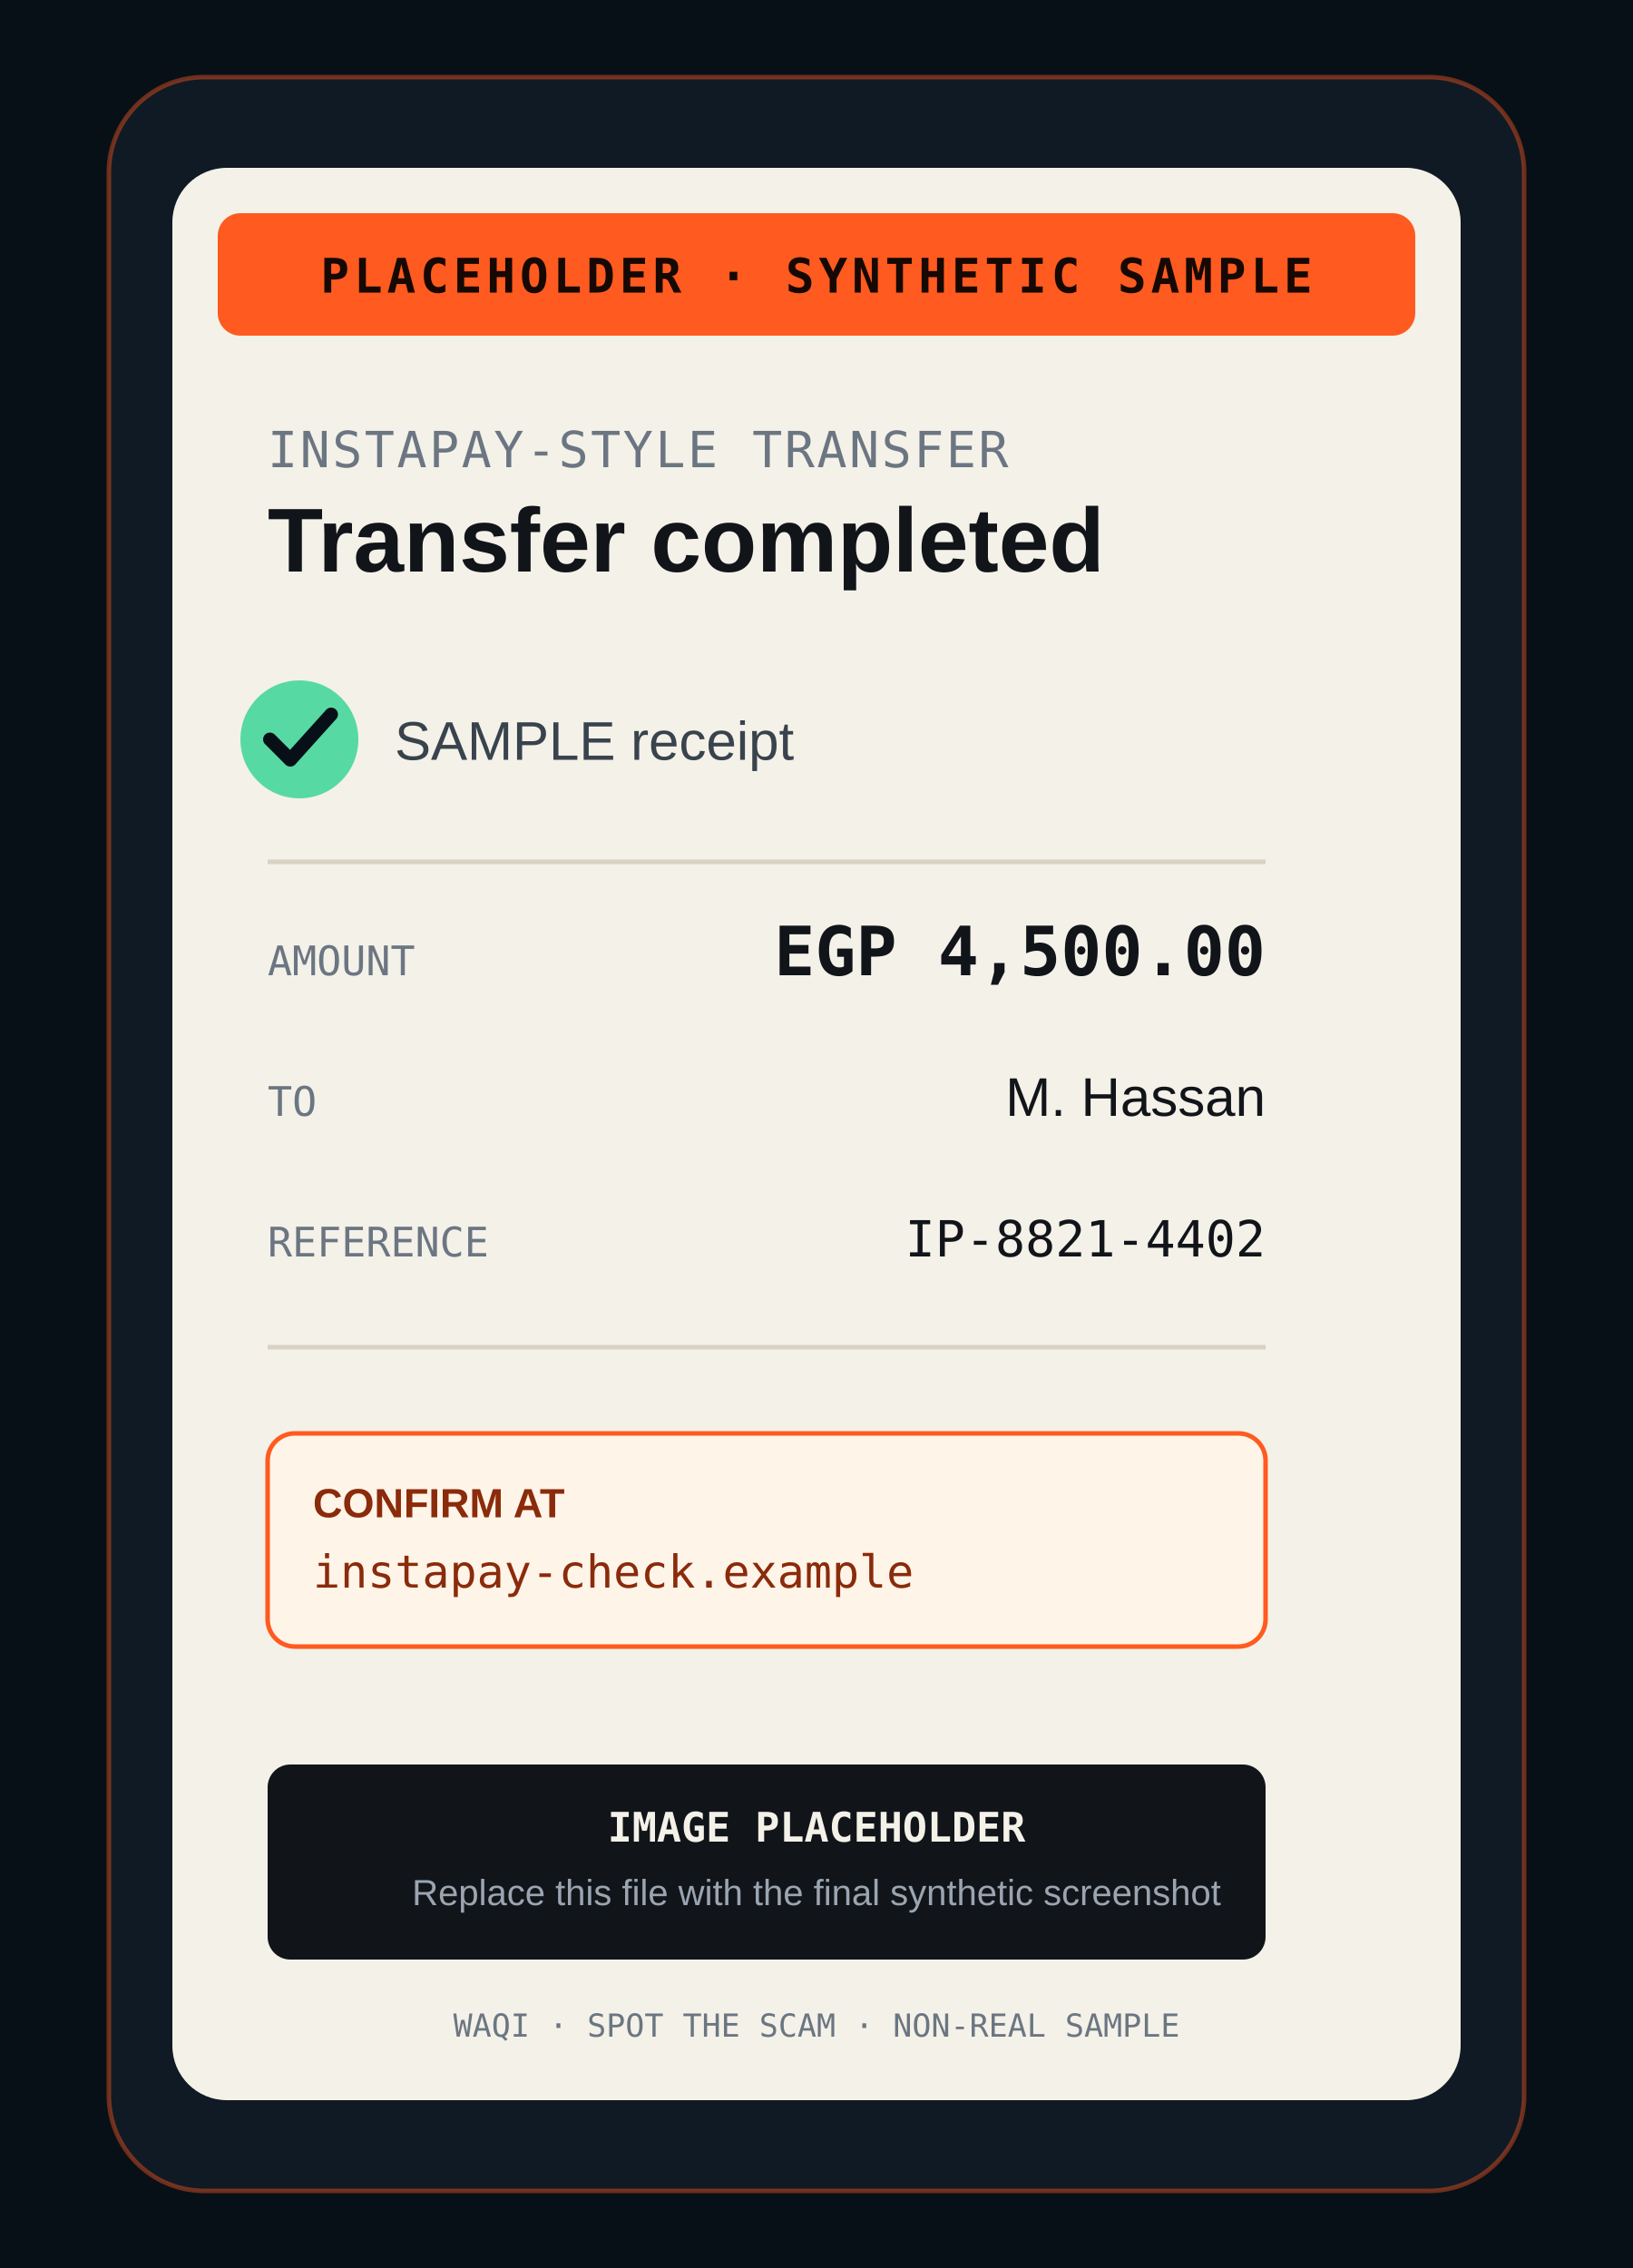
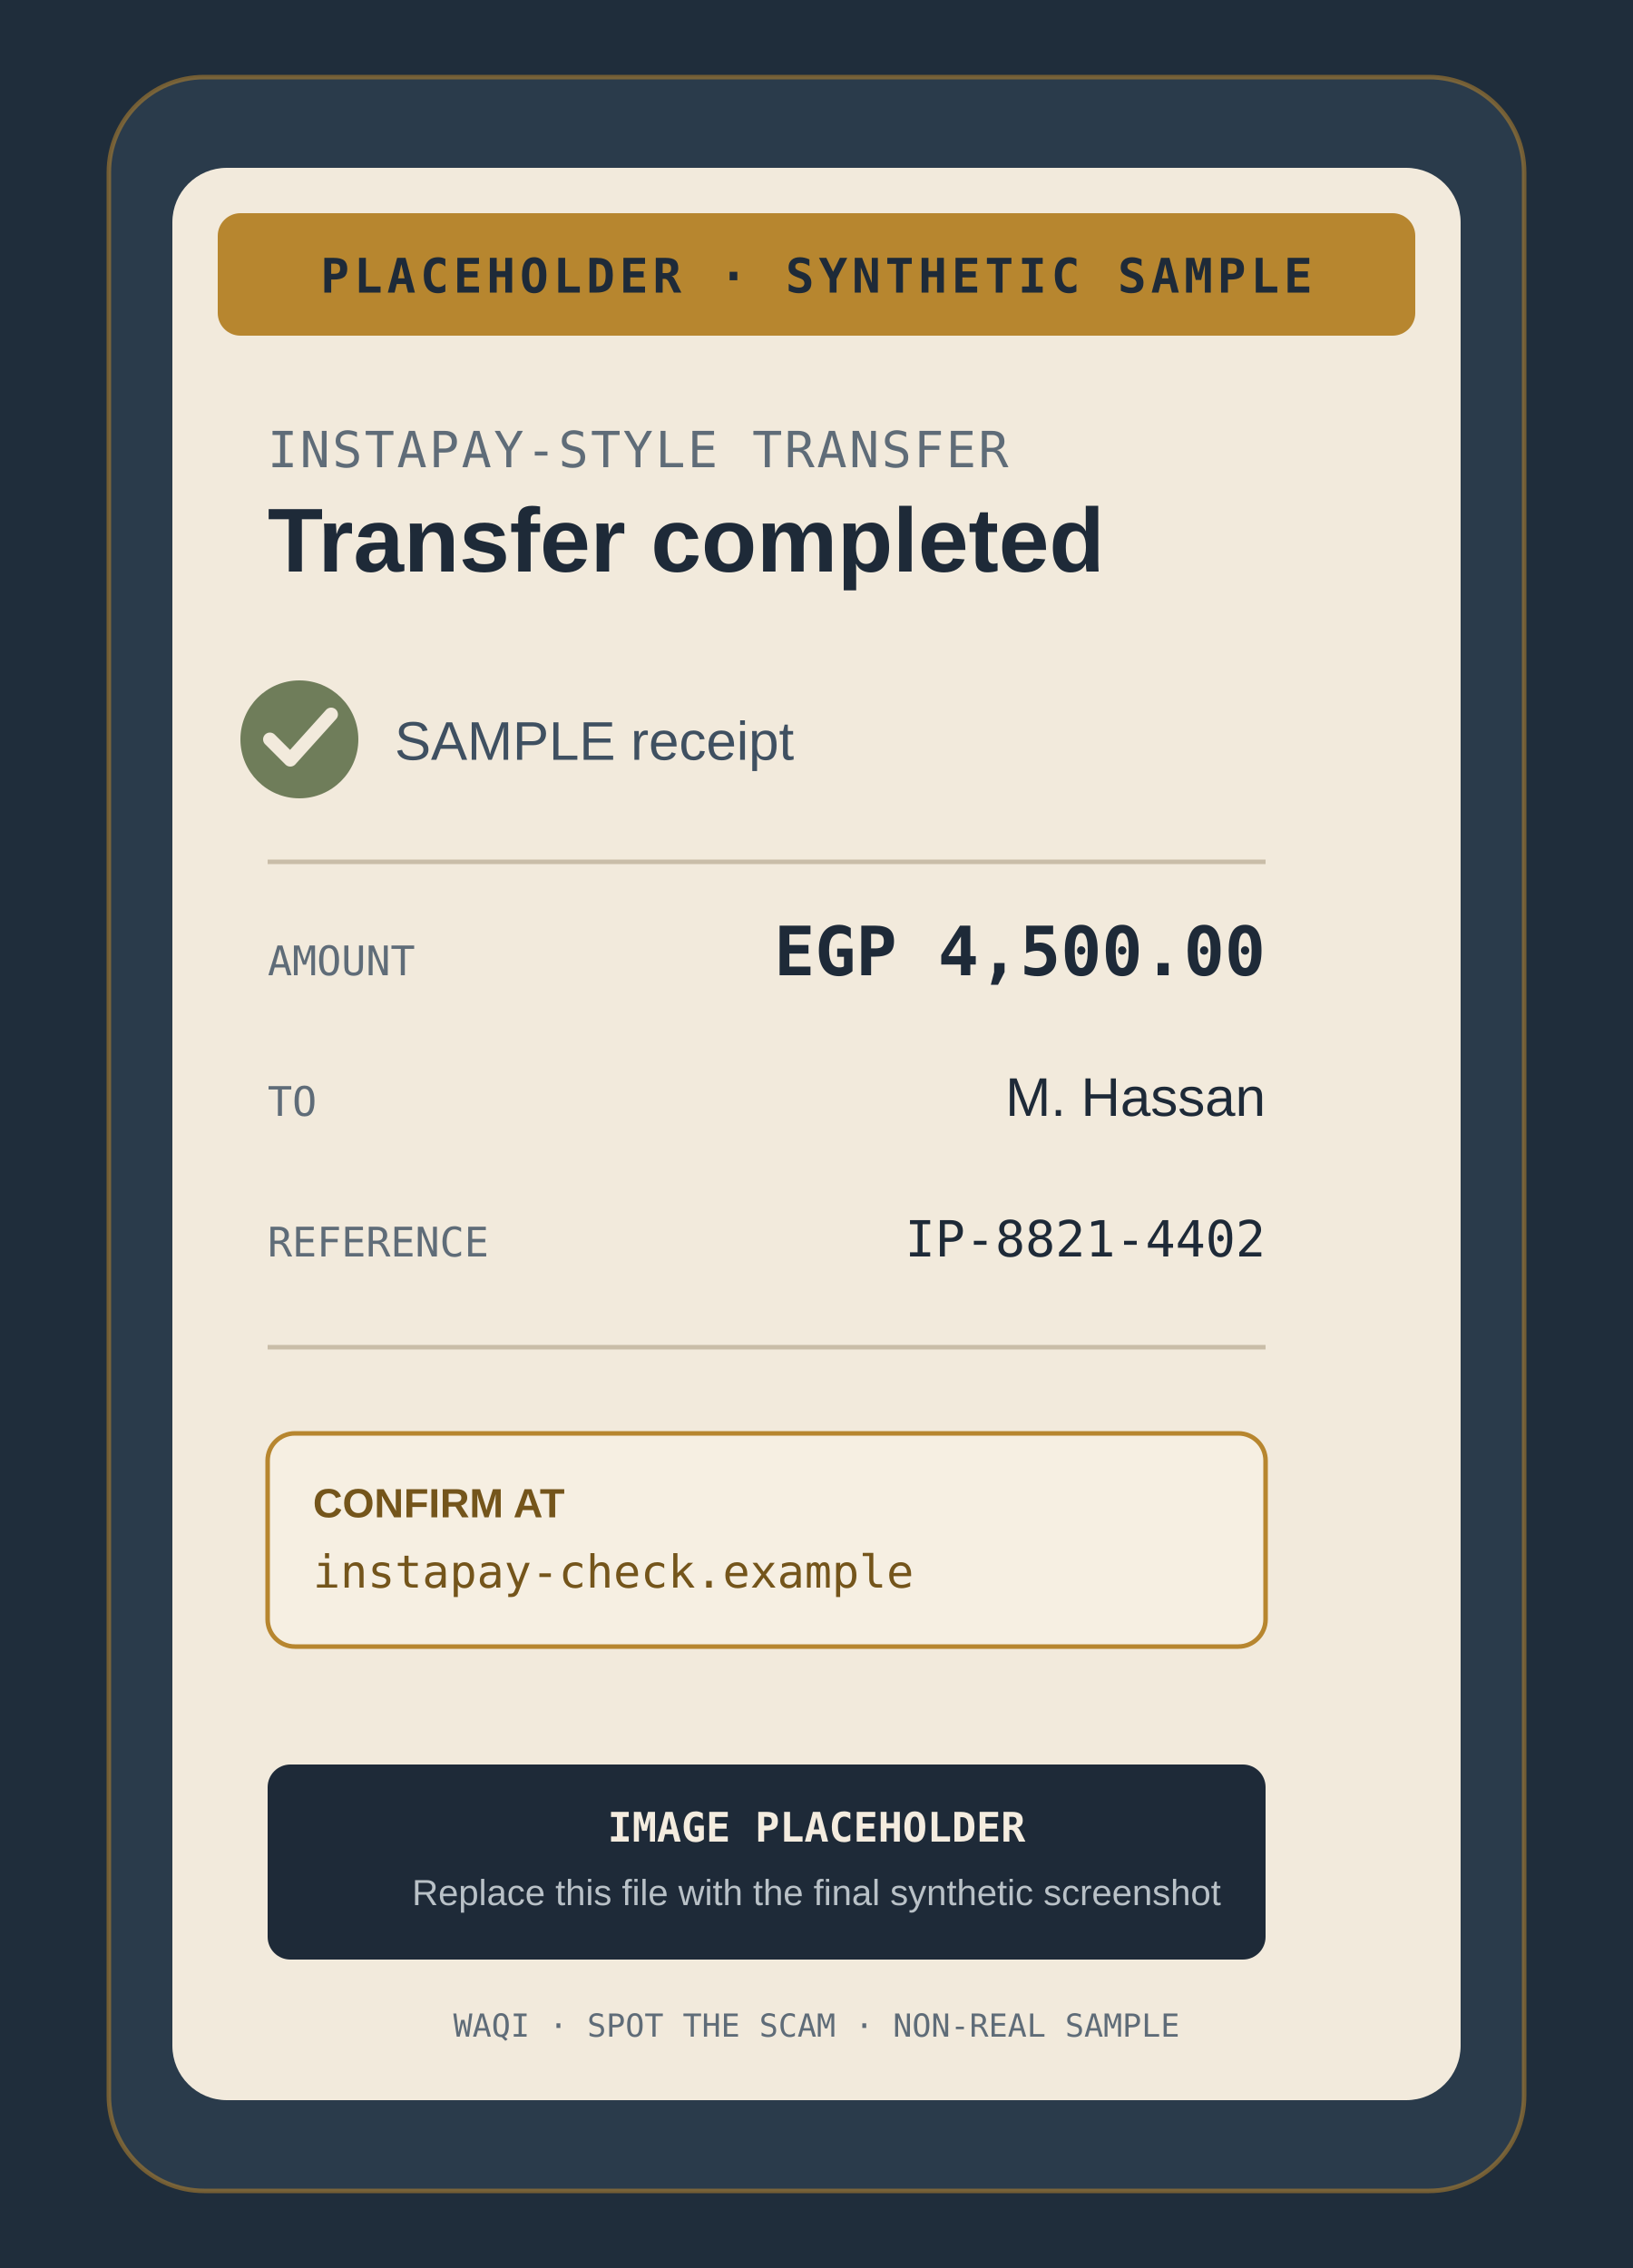
<svg xmlns="http://www.w3.org/2000/svg" width="720" height="1000" viewBox="0 0 720 1000" role="img" aria-labelledby="title desc">
-   <rect width="720" height="1000" fill="#071017" />
-   <rect x="48" y="34" width="624" height="932" rx="42" fill="#101a24" stroke="#ff5a1f" stroke-opacity=".42" stroke-width="2" />
-   <rect x="76" y="74" width="568" height="852" rx="24" fill="#f4f1e8" />
-   <rect x="96" y="94" width="528" height="54" rx="10" fill="#ff5a1f" />
-   <text x="360" y="129" text-anchor="middle" font-family="ui-monospace, Consolas, monospace" font-size="21" font-weight="700" fill="#160803" letter-spacing="2">PLACEHOLDER · SYNTHETIC SAMPLE</text>
-   <text x="118" y="206" font-family="ui-monospace, Consolas, monospace" font-size="22" fill="#6b7682" letter-spacing="1">INSTAPAY-STYLE TRANSFER</text>
-   <text x="118" y="252" font-family="Arial, Helvetica, sans-serif" font-size="40" font-weight="700" fill="#11151a">Transfer completed</text>
-   <circle cx="132" cy="326" r="26" fill="#57d9a3" />
-   <path d="M119 326l9 9 18-20" fill="none" stroke="#071017" stroke-width="6" stroke-linecap="round" stroke-linejoin="round" />
-   <text x="174" y="335" font-family="Arial, Helvetica, sans-serif" font-size="24" fill="#39434d">SAMPLE receipt</text>
-   <line x1="118" y1="380" x2="558" y2="380" stroke="#d8d2c3" stroke-width="2" />
-   <text x="118" y="430" font-family="ui-monospace, Consolas, monospace" font-size="18" fill="#6b7682">AMOUNT</text>
-   <text x="558" y="430" text-anchor="end" font-family="ui-monospace, Consolas, monospace" font-size="30" font-weight="700" fill="#11151a">EGP 4,500.00</text>
-   <text x="118" y="492" font-family="ui-monospace, Consolas, monospace" font-size="18" fill="#6b7682">TO</text>
-   <text x="558" y="492" text-anchor="end" font-family="Arial, Helvetica, sans-serif" font-size="24" fill="#11151a">M. Hassan</text>
-   <text x="118" y="554" font-family="ui-monospace, Consolas, monospace" font-size="18" fill="#6b7682">REFERENCE</text>
-   <text x="558" y="554" text-anchor="end" font-family="ui-monospace, Consolas, monospace" font-size="22" fill="#11151a">IP-8821-4402</text>
-   <line x1="118" y1="594" x2="558" y2="594" stroke="#d8d2c3" stroke-width="2" />
-   <rect x="118" y="632" width="440" height="94" rx="12" fill="#fff4e8" stroke="#ff5a1f" stroke-width="2" />
-   <text x="138" y="669" font-family="Arial, Helvetica, sans-serif" font-size="18" font-weight="700" fill="#8a2b0b">CONFIRM AT</text>
-   <text x="138" y="700" font-family="ui-monospace, Consolas, monospace" font-size="20" fill="#8a2b0b">instapay-check.example</text>
-   <rect x="118" y="778" width="440" height="86" rx="10" fill="#11151a" />
-   <text x="360" y="812" text-anchor="middle" font-family="ui-monospace, Consolas, monospace" font-size="18" font-weight="700" fill="#f4f1e8">IMAGE PLACEHOLDER</text>
-   <text x="360" y="840" text-anchor="middle" font-family="Arial, Helvetica, sans-serif" font-size="16" fill="#9aa5b1">Replace this file with the final synthetic screenshot</text>
-   <text x="360" y="898" text-anchor="middle" font-family="ui-monospace, Consolas, monospace" font-size="14" fill="#6b7682">WAQI · SPOT THE SCAM · NON-REAL SAMPLE</text>
+   <rect width="720" height="1000" fill="#1f2d3b" />
+   <rect x="48" y="34" width="624" height="932" rx="42" fill="#2a3b4b" stroke="#b7862f" stroke-opacity=".55" stroke-width="2" />
+   <rect x="76" y="74" width="568" height="852" rx="24" fill="#f2eadc" />
+   <rect x="96" y="94" width="528" height="54" rx="10" fill="#b7862f" />
+   <text x="360" y="129" text-anchor="middle" font-family="ui-monospace, Consolas, monospace" font-size="21" font-weight="700" fill="#1e2a38" letter-spacing="2">PLACEHOLDER · SYNTHETIC SAMPLE</text>
+   <text x="118" y="206" font-family="ui-monospace, Consolas, monospace" font-size="22" fill="#5f6c78" letter-spacing="1">INSTAPAY-STYLE TRANSFER</text>
+   <text x="118" y="252" font-family="Arial, Helvetica, sans-serif" font-size="40" font-weight="700" fill="#1e2a38">Transfer completed</text>
+   <circle cx="132" cy="326" r="26" fill="#6f7d5a" />
+   <path d="M119 326l9 9 18-20" fill="none" stroke="#f2eadc" stroke-width="6" stroke-linecap="round" stroke-linejoin="round" />
+   <text x="174" y="335" font-family="Arial, Helvetica, sans-serif" font-size="24" fill="#3f5061">SAMPLE receipt</text>
+   <line x1="118" y1="380" x2="558" y2="380" stroke="#c9bda8" stroke-width="2" />
+   <text x="118" y="430" font-family="ui-monospace, Consolas, monospace" font-size="18" fill="#5f6c78">AMOUNT</text>
+   <text x="558" y="430" text-anchor="end" font-family="ui-monospace, Consolas, monospace" font-size="30" font-weight="700" fill="#1e2a38">EGP 4,500.00</text>
+   <text x="118" y="492" font-family="ui-monospace, Consolas, monospace" font-size="18" fill="#5f6c78">TO</text>
+   <text x="558" y="492" text-anchor="end" font-family="Arial, Helvetica, sans-serif" font-size="24" fill="#1e2a38">M. Hassan</text>
+   <text x="118" y="554" font-family="ui-monospace, Consolas, monospace" font-size="18" fill="#5f6c78">REFERENCE</text>
+   <text x="558" y="554" text-anchor="end" font-family="ui-monospace, Consolas, monospace" font-size="22" fill="#1e2a38">IP-8821-4402</text>
+   <line x1="118" y1="594" x2="558" y2="594" stroke="#c9bda8" stroke-width="2" />
+   <rect x="118" y="632" width="440" height="94" rx="12" fill="#f6efe2" stroke="#b7862f" stroke-width="2" />
+   <text x="138" y="669" font-family="Arial, Helvetica, sans-serif" font-size="18" font-weight="700" fill="#74551b">CONFIRM AT</text>
+   <text x="138" y="700" font-family="ui-monospace, Consolas, monospace" font-size="20" fill="#74551b">instapay-check.example</text>
+   <rect x="118" y="778" width="440" height="86" rx="10" fill="#1e2a38" />
+   <text x="360" y="812" text-anchor="middle" font-family="ui-monospace, Consolas, monospace" font-size="18" font-weight="700" fill="#f4ecdf">IMAGE PLACEHOLDER</text>
+   <text x="360" y="840" text-anchor="middle" font-family="Arial, Helvetica, sans-serif" font-size="16" fill="#b9c1c7">Replace this file with the final synthetic screenshot</text>
+   <text x="360" y="898" text-anchor="middle" font-family="ui-monospace, Consolas, monospace" font-size="14" fill="#5f6c78">WAQI · SPOT THE SCAM · NON-REAL SAMPLE</text>
</svg>
